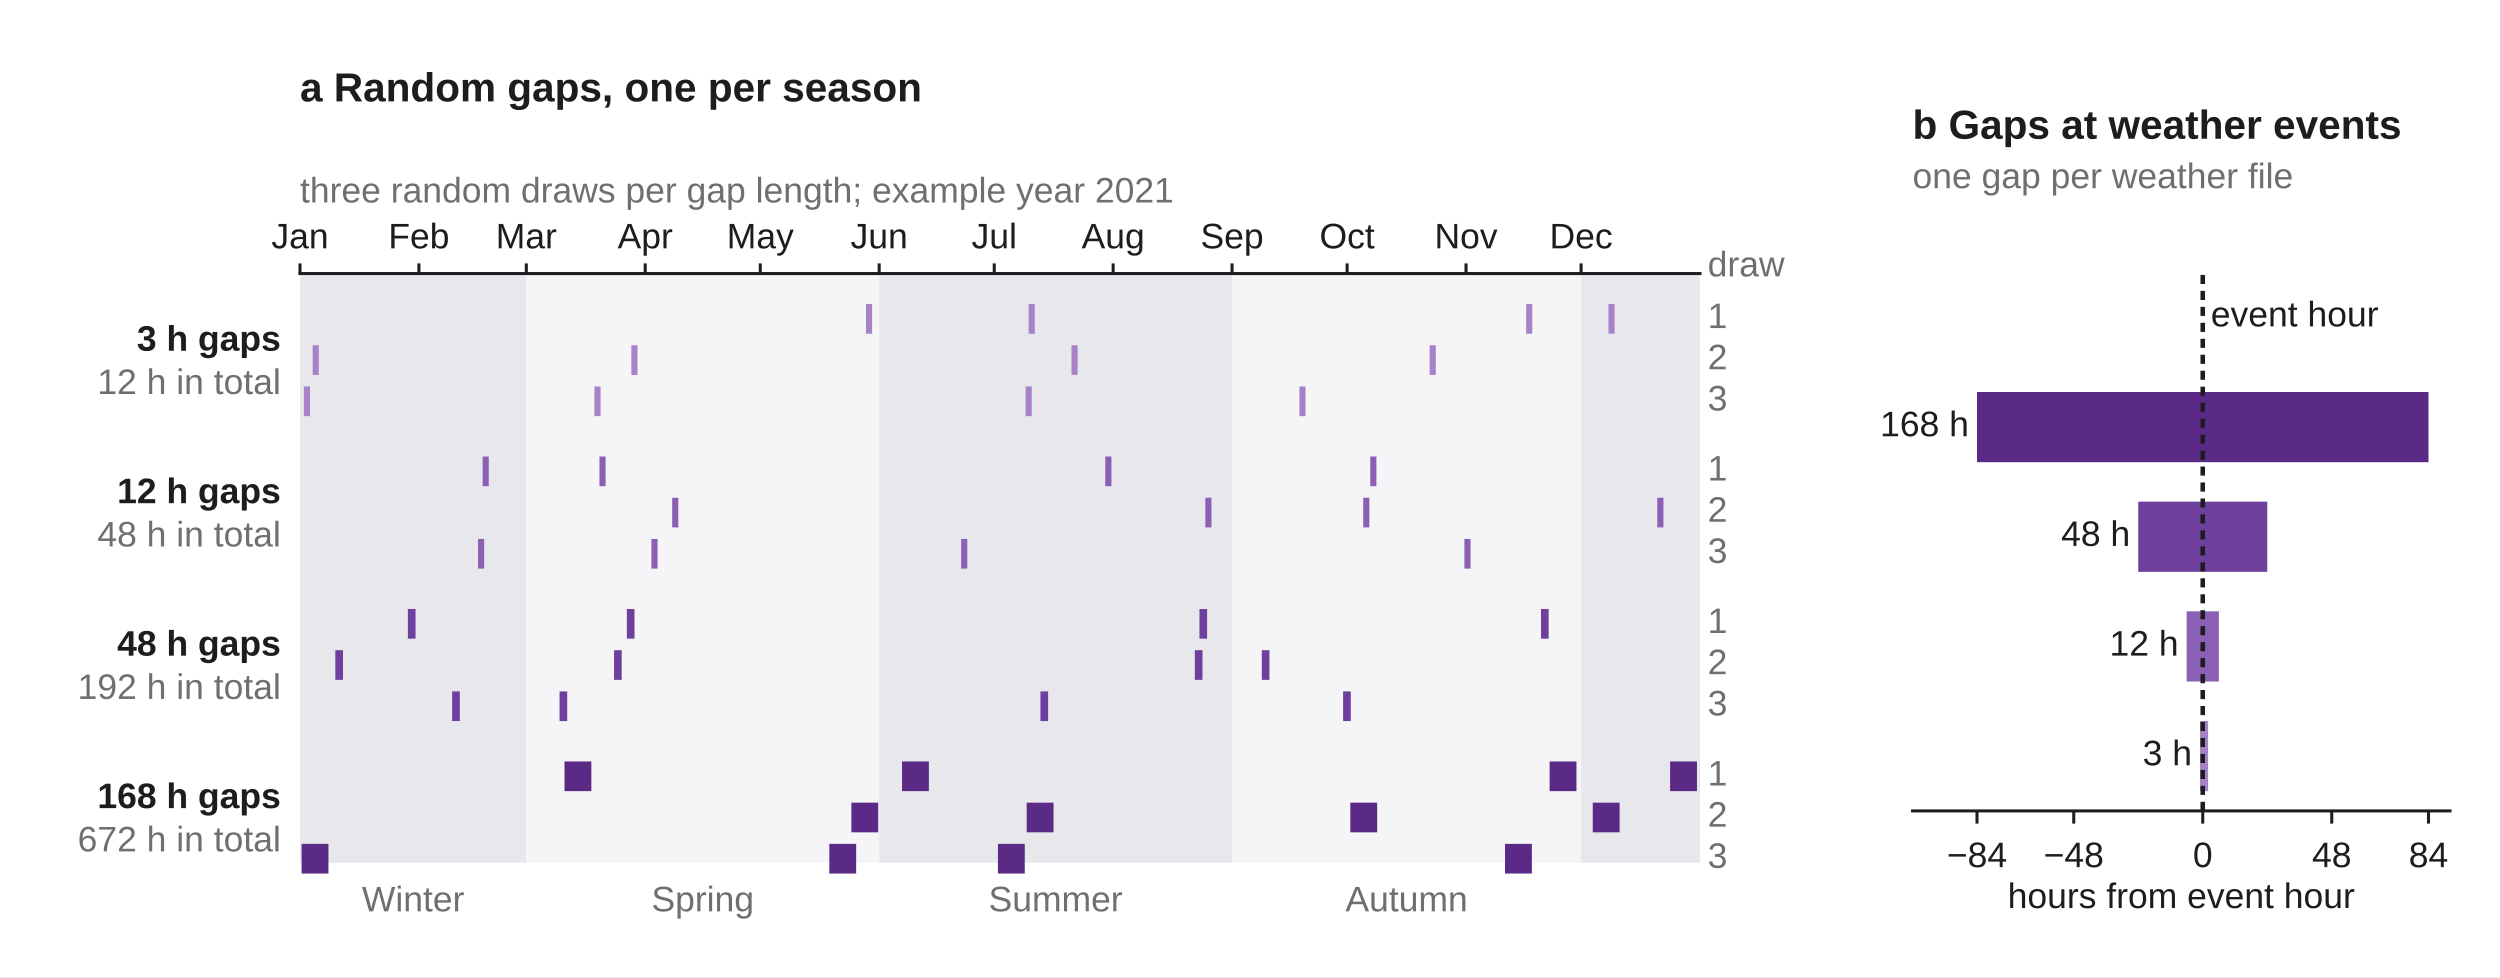
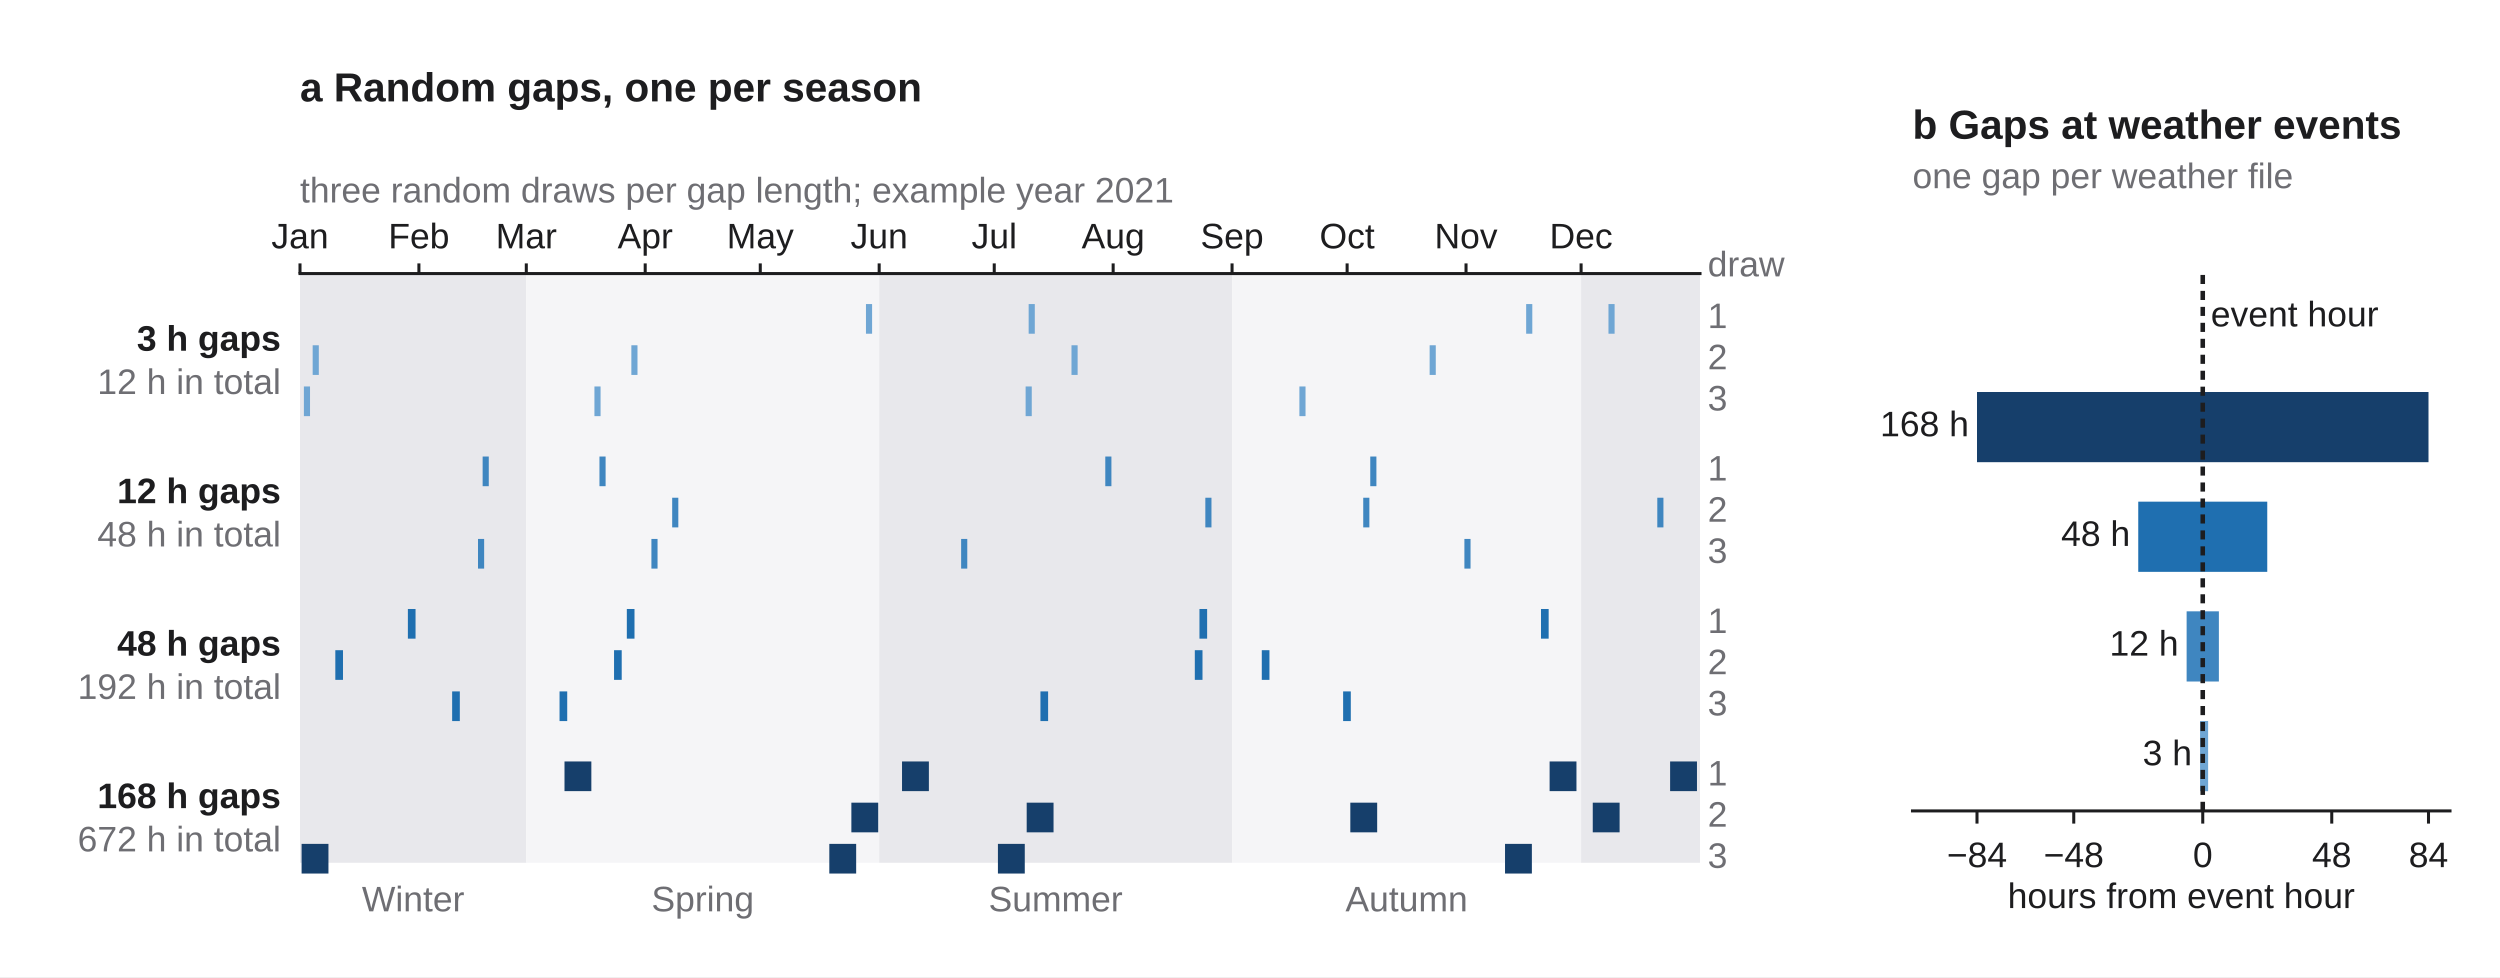
<svg xmlns="http://www.w3.org/2000/svg" xmlns:xlink="http://www.w3.org/1999/xlink" width="493.228pt" height="192.756pt" viewBox="0 0 493.228 192.756" version="1.1">
  <defs>
    <style type="text/css">*{stroke-linejoin: round; stroke-linecap: butt}</style>
  </defs>
  <g id="figure_1">
    <g id="patch_1">
      <path d="M 0 192.756  L 493.228 192.756  L 493.228 0  L 0 0  z " style="fill: #ffffff" />
    </g>
    <g id="axes_1">
      <g id="patch_2">
        <path d="M 59.187 173.48  L 335.395 173.48  L 335.395 53.972  L 59.187 53.972  z " style="fill: #ffffff" />
      </g>
      <g id="patch_3">
-         <path d="M 59.187 53.972  L 103.835 53.972  L 103.835 170.228  L 59.187 170.228  z " clip-path="url(#padc5dbfb64)" style="fill: #e8e8ec" />
+         <path d="M 59.187 53.972  L 103.835 53.972  L 103.835 170.228  L 59.187 170.228  z " clip-path="url(#p2720e3707a)" style="fill: #e8e8ec" />
      </g>
      <g id="patch_4">
-         <path d="M 103.835 53.972  L 173.454 53.972  L 173.454 170.228  L 103.835 170.228  z " clip-path="url(#padc5dbfb64)" style="fill: #f5f5f7" />
+         <path d="M 103.835 53.972  L 173.454 53.972  L 173.454 170.228  L 103.835 170.228  z " clip-path="url(#p2720e3707a)" style="fill: #f5f5f7" />
      </g>
      <g id="patch_5">
-         <path d="M 173.454 53.972  L 243.074 53.972  L 243.074 170.228  L 173.454 170.228  z " clip-path="url(#padc5dbfb64)" style="fill: #e8e8ec" />
+         <path d="M 173.454 53.972  L 243.074 53.972  L 243.074 170.228  L 173.454 170.228  z " clip-path="url(#p2720e3707a)" style="fill: #e8e8ec" />
      </g>
      <g id="patch_6">
-         <path d="M 243.074 53.972  L 311.937 53.972  L 311.937 170.228  L 243.074 170.228  z " clip-path="url(#padc5dbfb64)" style="fill: #f5f5f7" />
+         <path d="M 243.074 53.972  L 311.937 53.972  L 311.937 170.228  L 243.074 170.228  z " clip-path="url(#p2720e3707a)" style="fill: #f5f5f7" />
      </g>
      <g id="patch_7">
-         <path d="M 311.937 53.972  L 335.395 53.972  L 335.395 170.228  L 311.937 170.228  z " clip-path="url(#padc5dbfb64)" style="fill: #e8e8ec" />
+         <path d="M 311.937 53.972  L 335.395 53.972  L 335.395 170.228  L 311.937 170.228  z " clip-path="url(#p2720e3707a)" style="fill: #e8e8ec" />
      </g>
      <g id="matplotlib.axis_1">
        <g id="xtick_1">
          <g id="line2d_1">
            <defs>
-               <path id="m607583c110" d="M 0 0  L 0 -2  " style="stroke: #1d1d1f; stroke-width: 0.6" />
+               <path id="me0e5edd048" d="M 0 0  L 0 -2  " style="stroke: #1d1d1f; stroke-width: 0.6" />
            </defs>
            <g>
-               <use xlink:href="#m607583c110" x="59.187" y="53.972" style="fill: #1d1d1f; stroke: #1d1d1f; stroke-width: 0.6" />
+               <use xlink:href="#me0e5edd048" x="59.187" y="53.972" style="fill: #1d1d1f; stroke: #1d1d1f; stroke-width: 0.6" />
            </g>
          </g>
          <g id="text_1">
            <text style="font-size: 7px; font-family: 'Arial', 'Helvetica', 'Liberation Sans', 'DejaVu Sans', sans-serif; text-anchor: middle; fill: #1d1d1f" x="59.187" y="48.999" transform="rotate(-0 59.1874 48.99851)">Jan</text>
          </g>
        </g>
        <g id="xtick_2">
          <g id="line2d_2">
            <g>
-               <use xlink:href="#m607583c110" x="82.646" y="53.972" style="fill: #1d1d1f; stroke: #1d1d1f; stroke-width: 0.6" />
+               <use xlink:href="#me0e5edd048" x="82.646" y="53.972" style="fill: #1d1d1f; stroke: #1d1d1f; stroke-width: 0.6" />
            </g>
          </g>
          <g id="text_2">
            <text style="font-size: 7px; font-family: 'Arial', 'Helvetica', 'Liberation Sans', 'DejaVu Sans', sans-serif; text-anchor: middle; fill: #1d1d1f" x="82.646" y="48.999" transform="rotate(-0 82.64615 48.99851)">Feb</text>
          </g>
        </g>
        <g id="xtick_3">
          <g id="line2d_3">
            <g>
-               <use xlink:href="#m607583c110" x="103.835" y="53.972" style="fill: #1d1d1f; stroke: #1d1d1f; stroke-width: 0.6" />
+               <use xlink:href="#me0e5edd048" x="103.835" y="53.972" style="fill: #1d1d1f; stroke: #1d1d1f; stroke-width: 0.6" />
            </g>
          </g>
          <g id="text_3">
            <text style="font-size: 7px; font-family: 'Arial', 'Helvetica', 'Liberation Sans', 'DejaVu Sans', sans-serif; text-anchor: middle; fill: #1d1d1f" x="103.835" y="48.999" transform="rotate(-0 103.8347 48.99851)">Mar</text>
          </g>
        </g>
        <g id="xtick_4">
          <g id="line2d_4">
            <g>
-               <use xlink:href="#m607583c110" x="127.293" y="53.972" style="fill: #1d1d1f; stroke: #1d1d1f; stroke-width: 0.6" />
+               <use xlink:href="#me0e5edd048" x="127.293" y="53.972" style="fill: #1d1d1f; stroke: #1d1d1f; stroke-width: 0.6" />
            </g>
          </g>
          <g id="text_4">
            <text style="font-size: 7px; font-family: 'Arial', 'Helvetica', 'Liberation Sans', 'DejaVu Sans', sans-serif; text-anchor: middle; fill: #1d1d1f" x="127.293" y="48.999" transform="rotate(-0 127.2935 48.99851)">Apr</text>
          </g>
        </g>
        <g id="xtick_5">
          <g id="line2d_5">
            <g>
-               <use xlink:href="#m607583c110" x="149.995" y="53.972" style="fill: #1d1d1f; stroke: #1d1d1f; stroke-width: 0.6" />
+               <use xlink:href="#me0e5edd048" x="149.995" y="53.972" style="fill: #1d1d1f; stroke: #1d1d1f; stroke-width: 0.6" />
            </g>
          </g>
          <g id="text_5">
            <text style="font-size: 7px; font-family: 'Arial', 'Helvetica', 'Liberation Sans', 'DejaVu Sans', sans-serif; text-anchor: middle; fill: #1d1d1f" x="149.995" y="48.999" transform="rotate(-0 149.9955 48.99851)">May</text>
          </g>
        </g>
        <g id="xtick_6">
          <g id="line2d_6">
            <g>
-               <use xlink:href="#m607583c110" x="173.454" y="53.972" style="fill: #1d1d1f; stroke: #1d1d1f; stroke-width: 0.6" />
+               <use xlink:href="#me0e5edd048" x="173.454" y="53.972" style="fill: #1d1d1f; stroke: #1d1d1f; stroke-width: 0.6" />
            </g>
          </g>
          <g id="text_6">
            <text style="font-size: 7px; font-family: 'Arial', 'Helvetica', 'Liberation Sans', 'DejaVu Sans', sans-serif; text-anchor: middle; fill: #1d1d1f" x="173.454" y="48.999" transform="rotate(-0 173.4542 48.99851)">Jun</text>
          </g>
        </g>
        <g id="xtick_7">
          <g id="line2d_7">
            <g>
-               <use xlink:href="#m607583c110" x="196.156" y="53.972" style="fill: #1d1d1f; stroke: #1d1d1f; stroke-width: 0.6" />
+               <use xlink:href="#me0e5edd048" x="196.156" y="53.972" style="fill: #1d1d1f; stroke: #1d1d1f; stroke-width: 0.6" />
            </g>
          </g>
          <g id="text_7">
            <text style="font-size: 7px; font-family: 'Arial', 'Helvetica', 'Liberation Sans', 'DejaVu Sans', sans-serif; text-anchor: middle; fill: #1d1d1f" x="196.156" y="48.999" transform="rotate(-0 196.1562 48.99851)">Jul</text>
          </g>
        </g>
        <g id="xtick_8">
          <g id="line2d_8">
            <g>
-               <use xlink:href="#m607583c110" x="219.615" y="53.972" style="fill: #1d1d1f; stroke: #1d1d1f; stroke-width: 0.6" />
+               <use xlink:href="#me0e5edd048" x="219.615" y="53.972" style="fill: #1d1d1f; stroke: #1d1d1f; stroke-width: 0.6" />
            </g>
          </g>
          <g id="text_8">
            <text style="font-size: 7px; font-family: 'Arial', 'Helvetica', 'Liberation Sans', 'DejaVu Sans', sans-serif; text-anchor: middle; fill: #1d1d1f" x="219.615" y="48.999" transform="rotate(-0 219.615 48.99851)">Aug</text>
          </g>
        </g>
        <g id="xtick_9">
          <g id="line2d_9">
            <g>
-               <use xlink:href="#m607583c110" x="243.074" y="53.972" style="fill: #1d1d1f; stroke: #1d1d1f; stroke-width: 0.6" />
+               <use xlink:href="#me0e5edd048" x="243.074" y="53.972" style="fill: #1d1d1f; stroke: #1d1d1f; stroke-width: 0.6" />
            </g>
          </g>
          <g id="text_9">
            <text style="font-size: 7px; font-family: 'Arial', 'Helvetica', 'Liberation Sans', 'DejaVu Sans', sans-serif; text-anchor: middle; fill: #1d1d1f" x="243.074" y="48.999" transform="rotate(-0 243.0737 48.99851)">Sep</text>
          </g>
        </g>
        <g id="xtick_10">
          <g id="line2d_10">
            <g>
-               <use xlink:href="#m607583c110" x="265.776" y="53.972" style="fill: #1d1d1f; stroke: #1d1d1f; stroke-width: 0.6" />
+               <use xlink:href="#me0e5edd048" x="265.776" y="53.972" style="fill: #1d1d1f; stroke: #1d1d1f; stroke-width: 0.6" />
            </g>
          </g>
          <g id="text_10">
            <text style="font-size: 7px; font-family: 'Arial', 'Helvetica', 'Liberation Sans', 'DejaVu Sans', sans-serif; text-anchor: middle; fill: #1d1d1f" x="265.776" y="48.999" transform="rotate(-0 265.7758 48.99851)">Oct</text>
          </g>
        </g>
        <g id="xtick_11">
          <g id="line2d_11">
            <g>
-               <use xlink:href="#m607583c110" x="289.235" y="53.972" style="fill: #1d1d1f; stroke: #1d1d1f; stroke-width: 0.6" />
+               <use xlink:href="#me0e5edd048" x="289.235" y="53.972" style="fill: #1d1d1f; stroke: #1d1d1f; stroke-width: 0.6" />
            </g>
          </g>
          <g id="text_11">
            <text style="font-size: 7px; font-family: 'Arial', 'Helvetica', 'Liberation Sans', 'DejaVu Sans', sans-serif; text-anchor: middle; fill: #1d1d1f" x="289.235" y="48.999" transform="rotate(-0 289.2345 48.99851)">Nov</text>
          </g>
        </g>
        <g id="xtick_12">
          <g id="line2d_12">
            <g>
-               <use xlink:href="#m607583c110" x="311.937" y="53.972" style="fill: #1d1d1f; stroke: #1d1d1f; stroke-width: 0.6" />
+               <use xlink:href="#me0e5edd048" x="311.937" y="53.972" style="fill: #1d1d1f; stroke: #1d1d1f; stroke-width: 0.6" />
            </g>
          </g>
          <g id="text_12">
            <text style="font-size: 7px; font-family: 'Arial', 'Helvetica', 'Liberation Sans', 'DejaVu Sans', sans-serif; text-anchor: middle; fill: #1d1d1f" x="311.937" y="48.999" transform="rotate(-0 311.9365 48.99851)">Dec</text>
          </g>
        </g>
      </g>
      <g id="matplotlib.axis_2" />
      <g id="patch_8">
        <path d="M 59.187 53.972  L 335.395 53.972  " style="fill: none; stroke: #1d1d1f; stroke-width: 0.6; stroke-linejoin: miter; stroke-linecap: square" />
      </g>
      <g id="text_13">
        <text style="font-size: 7px; font-family: 'Arial', 'Helvetica', 'Liberation Sans', 'DejaVu Sans', sans-serif; text-anchor: middle; fill: #6e6e73" x="81.511" y="179.796" transform="rotate(-0 81.51105 179.796)">Winter</text>
      </g>
      <g id="text_14">
        <text style="font-size: 7px; font-family: 'Arial', 'Helvetica', 'Liberation Sans', 'DejaVu Sans', sans-serif; text-anchor: middle; fill: #6e6e73" x="138.644" y="179.796" transform="rotate(-0 138.6445 179.796)">Spring</text>
      </g>
      <g id="text_15">
        <text style="font-size: 7px; font-family: 'Arial', 'Helvetica', 'Liberation Sans', 'DejaVu Sans', sans-serif; text-anchor: middle; fill: #6e6e73" x="208.264" y="179.796" transform="rotate(-0 208.264 179.796)">Summer</text>
      </g>
      <g id="text_16">
        <text style="font-size: 7px; font-family: 'Arial', 'Helvetica', 'Liberation Sans', 'DejaVu Sans', sans-serif; text-anchor: middle; fill: #6e6e73" x="277.505" y="179.796" transform="rotate(-0 277.5051 179.796)">Autumn</text>
      </g>
      <g id="patch_9">
-         <path d="M 170.847 59.988  L 172.057 59.988  L 172.057 65.841  L 170.847 65.841  z " clip-path="url(#padc5dbfb64)" style="fill: #a882c8" />
+         <path d="M 170.847 59.988  L 172.057 59.988  L 172.057 65.841  L 170.847 65.841  z " clip-path="url(#p2720e3707a)" style="fill: #6fa6d4" />
      </g>
      <g id="patch_10">
-         <path d="M 202.945 59.988  L 204.156 59.988  L 204.156 65.841  L 202.945 65.841  z " clip-path="url(#padc5dbfb64)" style="fill: #a882c8" />
+         <path d="M 202.945 59.988  L 204.156 59.988  L 204.156 65.841  L 202.945 65.841  z " clip-path="url(#p2720e3707a)" style="fill: #6fa6d4" />
      </g>
      <g id="patch_11">
-         <path d="M 301.099 59.988  L 302.31 59.988  L 302.31 65.841  L 301.099 65.841  z " clip-path="url(#padc5dbfb64)" style="fill: #a882c8" />
+         <path d="M 301.099 59.988  L 302.31 59.988  L 302.31 65.841  L 301.099 65.841  z " clip-path="url(#p2720e3707a)" style="fill: #6fa6d4" />
      </g>
      <g id="patch_12">
-         <path d="M 317.338 59.988  L 318.548 59.988  L 318.548 65.841  L 317.338 65.841  z " clip-path="url(#padc5dbfb64)" style="fill: #a882c8" />
+         <path d="M 317.338 59.988  L 318.548 59.988  L 318.548 65.841  L 317.338 65.841  z " clip-path="url(#p2720e3707a)" style="fill: #6fa6d4" />
      </g>
      <g id="text_17">
        <text style="font-size: 7px; font-family: 'Arial', 'Helvetica', 'Liberation Sans', 'DejaVu Sans', sans-serif; text-anchor: start; fill: #6e6e73" x="336.909" y="64.726" transform="rotate(-0 336.9087 64.726)">1</text>
      </g>
      <g id="patch_13">
-         <path d="M 61.688 68.118  L 62.899 68.118  L 62.899 73.971  L 61.688 73.971  z " clip-path="url(#padc5dbfb64)" style="fill: #a882c8" />
+         <path d="M 61.688 68.118  L 62.899 68.118  L 62.899 73.971  L 61.688 73.971  z " clip-path="url(#p2720e3707a)" style="fill: #6fa6d4" />
      </g>
      <g id="patch_14">
-         <path d="M 124.56 68.118  L 125.771 68.118  L 125.771 73.971  L 124.56 73.971  z " clip-path="url(#padc5dbfb64)" style="fill: #a882c8" />
+         <path d="M 124.56 68.118  L 125.771 68.118  L 125.771 73.971  L 124.56 73.971  z " clip-path="url(#p2720e3707a)" style="fill: #6fa6d4" />
      </g>
      <g id="patch_15">
-         <path d="M 211.395 68.118  L 212.606 68.118  L 212.606 73.971  L 211.395 73.971  z " clip-path="url(#padc5dbfb64)" style="fill: #a882c8" />
+         <path d="M 211.395 68.118  L 212.606 68.118  L 212.606 73.971  L 211.395 73.971  z " clip-path="url(#p2720e3707a)" style="fill: #6fa6d4" />
      </g>
      <g id="patch_16">
-         <path d="M 282.055 68.118  L 283.266 68.118  L 283.266 73.971  L 282.055 73.971  z " clip-path="url(#padc5dbfb64)" style="fill: #a882c8" />
+         <path d="M 282.055 68.118  L 283.266 68.118  L 283.266 73.971  L 282.055 73.971  z " clip-path="url(#p2720e3707a)" style="fill: #6fa6d4" />
      </g>
      <g id="text_18">
        <text style="font-size: 7px; font-family: 'Arial', 'Helvetica', 'Liberation Sans', 'DejaVu Sans', sans-serif; text-anchor: start; fill: #6e6e73" x="336.909" y="72.856" transform="rotate(-0 336.9087 72.85584)">2</text>
      </g>
      <g id="patch_17">
-         <path d="M 59.954 76.247  L 61.164 76.247  L 61.164 82.101  L 59.954 82.101  z " clip-path="url(#padc5dbfb64)" style="fill: #a882c8" />
+         <path d="M 59.954 76.247  L 61.164 76.247  L 61.164 82.101  L 59.954 82.101  z " clip-path="url(#p2720e3707a)" style="fill: #6fa6d4" />
      </g>
      <g id="patch_18">
-         <path d="M 117.276 76.247  L 118.487 76.247  L 118.487 82.101  L 117.276 82.101  z " clip-path="url(#padc5dbfb64)" style="fill: #a882c8" />
+         <path d="M 117.276 76.247  L 118.487 76.247  L 118.487 82.101  L 117.276 82.101  z " clip-path="url(#p2720e3707a)" style="fill: #6fa6d4" />
      </g>
      <g id="patch_19">
-         <path d="M 202.346 76.247  L 203.556 76.247  L 203.556 82.101  L 202.346 82.101  z " clip-path="url(#padc5dbfb64)" style="fill: #a882c8" />
+         <path d="M 202.346 76.247  L 203.556 76.247  L 203.556 82.101  L 202.346 82.101  z " clip-path="url(#p2720e3707a)" style="fill: #6fa6d4" />
      </g>
      <g id="patch_20">
-         <path d="M 256.358 76.247  L 257.568 76.247  L 257.568 82.101  L 256.358 82.101  z " clip-path="url(#padc5dbfb64)" style="fill: #a882c8" />
+         <path d="M 256.358 76.247  L 257.568 76.247  L 257.568 82.101  L 256.358 82.101  z " clip-path="url(#p2720e3707a)" style="fill: #6fa6d4" />
      </g>
      <g id="text_19">
        <text style="font-size: 7px; font-family: 'Arial', 'Helvetica', 'Liberation Sans', 'DejaVu Sans', sans-serif; text-anchor: start; fill: #6e6e73" x="336.909" y="80.986" transform="rotate(-0 336.9087 80.98568)">3</text>
      </g>
      <g id="patch_21">
-         <path d="M 95.221 90.068  L 96.431 90.068  L 96.431 95.922  L 95.221 95.922  z " clip-path="url(#padc5dbfb64)" style="fill: #8a5fb4" />
+         <path d="M 95.221 90.068  L 96.431 90.068  L 96.431 95.922  L 95.221 95.922  z " clip-path="url(#p2720e3707a)" style="fill: #3f86c0" />
      </g>
      <g id="patch_22">
-         <path d="M 118.269 90.068  L 119.48 90.068  L 119.48 95.922  L 118.269 95.922  z " clip-path="url(#padc5dbfb64)" style="fill: #8a5fb4" />
+         <path d="M 118.269 90.068  L 119.48 90.068  L 119.48 95.922  L 118.269 95.922  z " clip-path="url(#p2720e3707a)" style="fill: #3f86c0" />
      </g>
      <g id="patch_23">
-         <path d="M 218.064 90.068  L 219.274 90.068  L 219.274 95.922  L 218.064 95.922  z " clip-path="url(#padc5dbfb64)" style="fill: #8a5fb4" />
+         <path d="M 218.064 90.068  L 219.274 90.068  L 219.274 95.922  L 218.064 95.922  z " clip-path="url(#p2720e3707a)" style="fill: #3f86c0" />
      </g>
      <g id="patch_24">
-         <path d="M 270.341 90.068  L 271.552 90.068  L 271.552 95.922  L 270.341 95.922  z " clip-path="url(#padc5dbfb64)" style="fill: #8a5fb4" />
+         <path d="M 270.341 90.068  L 271.552 90.068  L 271.552 95.922  L 270.341 95.922  z " clip-path="url(#p2720e3707a)" style="fill: #3f86c0" />
      </g>
      <g id="text_20">
        <text style="font-size: 7px; font-family: 'Arial', 'Helvetica', 'Liberation Sans', 'DejaVu Sans', sans-serif; text-anchor: start; fill: #6e6e73" x="336.909" y="94.806" transform="rotate(-0 336.9087 94.80641)">1</text>
      </g>
      <g id="patch_25">
-         <path d="M 132.616 98.198  L 133.827 98.198  L 133.827 104.051  L 132.616 104.051  z " clip-path="url(#padc5dbfb64)" style="fill: #8a5fb4" />
+         <path d="M 132.616 98.198  L 133.827 98.198  L 133.827 104.051  L 132.616 104.051  z " clip-path="url(#p2720e3707a)" style="fill: #3f86c0" />
      </g>
      <g id="patch_26">
-         <path d="M 237.802 98.198  L 239.013 98.198  L 239.013 104.051  L 237.802 104.051  z " clip-path="url(#padc5dbfb64)" style="fill: #8a5fb4" />
+         <path d="M 237.802 98.198  L 239.013 98.198  L 239.013 104.051  L 237.802 104.051  z " clip-path="url(#p2720e3707a)" style="fill: #3f86c0" />
      </g>
      <g id="patch_27">
-         <path d="M 268.954 98.198  L 270.165 98.198  L 270.165 104.051  L 268.954 104.051  z " clip-path="url(#padc5dbfb64)" style="fill: #8a5fb4" />
+         <path d="M 268.954 98.198  L 270.165 98.198  L 270.165 104.051  L 268.954 104.051  z " clip-path="url(#p2720e3707a)" style="fill: #3f86c0" />
      </g>
      <g id="patch_28">
-         <path d="M 326.97 98.198  L 328.181 98.198  L 328.181 104.051  L 326.97 104.051  z " clip-path="url(#padc5dbfb64)" style="fill: #8a5fb4" />
+         <path d="M 326.97 98.198  L 328.181 98.198  L 328.181 104.051  L 326.97 104.051  z " clip-path="url(#p2720e3707a)" style="fill: #3f86c0" />
      </g>
      <g id="text_21">
        <text style="font-size: 7px; font-family: 'Arial', 'Helvetica', 'Liberation Sans', 'DejaVu Sans', sans-serif; text-anchor: start; fill: #6e6e73" x="336.909" y="102.936" transform="rotate(-0 336.9087 102.9363)">2</text>
      </g>
      <g id="patch_29">
-         <path d="M 94.306 106.328  L 95.517 106.328  L 95.517 112.181  L 94.306 112.181  z " clip-path="url(#padc5dbfb64)" style="fill: #8a5fb4" />
+         <path d="M 94.306 106.328  L 95.517 106.328  L 95.517 112.181  L 94.306 112.181  z " clip-path="url(#p2720e3707a)" style="fill: #3f86c0" />
      </g>
      <g id="patch_30">
-         <path d="M 128.517 106.328  L 129.728 106.328  L 129.728 112.181  L 128.517 112.181  z " clip-path="url(#padc5dbfb64)" style="fill: #8a5fb4" />
+         <path d="M 128.517 106.328  L 129.728 106.328  L 129.728 112.181  L 128.517 112.181  z " clip-path="url(#p2720e3707a)" style="fill: #3f86c0" />
      </g>
      <g id="patch_31">
-         <path d="M 189.623 106.328  L 190.834 106.328  L 190.834 112.181  L 189.623 112.181  z " clip-path="url(#padc5dbfb64)" style="fill: #8a5fb4" />
+         <path d="M 189.623 106.328  L 190.834 106.328  L 190.834 112.181  L 189.623 112.181  z " clip-path="url(#p2720e3707a)" style="fill: #3f86c0" />
      </g>
      <g id="patch_32">
-         <path d="M 288.913 106.328  L 290.124 106.328  L 290.124 112.181  L 288.913 112.181  z " clip-path="url(#padc5dbfb64)" style="fill: #8a5fb4" />
+         <path d="M 288.913 106.328  L 290.124 106.328  L 290.124 112.181  L 288.913 112.181  z " clip-path="url(#p2720e3707a)" style="fill: #3f86c0" />
      </g>
      <g id="text_22">
        <text style="font-size: 7px; font-family: 'Arial', 'Helvetica', 'Liberation Sans', 'DejaVu Sans', sans-serif; text-anchor: start; fill: #6e6e73" x="336.909" y="111.066" transform="rotate(-0 336.9087 111.0661)">3</text>
      </g>
      <g id="patch_33">
-         <path d="M 80.471 120.149  L 81.984 120.149  L 81.984 126.002  L 80.471 126.002  z " clip-path="url(#padc5dbfb64)" style="fill: #6f3f9e" />
+         <path d="M 80.471 120.149  L 81.984 120.149  L 81.984 126.002  L 80.471 126.002  z " clip-path="url(#p2720e3707a)" style="fill: #1f6fb0" />
      </g>
      <g id="patch_34">
-         <path d="M 123.667 120.149  L 125.181 120.149  L 125.181 126.002  L 123.667 126.002  z " clip-path="url(#padc5dbfb64)" style="fill: #6f3f9e" />
+         <path d="M 123.667 120.149  L 125.181 120.149  L 125.181 126.002  L 123.667 126.002  z " clip-path="url(#p2720e3707a)" style="fill: #1f6fb0" />
      </g>
      <g id="patch_35">
-         <path d="M 236.642 120.149  L 238.155 120.149  L 238.155 126.002  L 236.642 126.002  z " clip-path="url(#padc5dbfb64)" style="fill: #6f3f9e" />
+         <path d="M 236.642 120.149  L 238.155 120.149  L 238.155 126.002  L 236.642 126.002  z " clip-path="url(#p2720e3707a)" style="fill: #1f6fb0" />
      </g>
      <g id="patch_36">
-         <path d="M 304.022 120.149  L 305.536 120.149  L 305.536 126.002  L 304.022 126.002  z " clip-path="url(#padc5dbfb64)" style="fill: #6f3f9e" />
+         <path d="M 304.022 120.149  L 305.536 120.149  L 305.536 126.002  L 304.022 126.002  z " clip-path="url(#p2720e3707a)" style="fill: #1f6fb0" />
      </g>
      <g id="text_23">
        <text style="font-size: 7px; font-family: 'Arial', 'Helvetica', 'Liberation Sans', 'DejaVu Sans', sans-serif; text-anchor: start; fill: #6e6e73" x="336.909" y="124.887" transform="rotate(-0 336.9087 124.8868)">1</text>
      </g>
      <g id="patch_37">
-         <path d="M 66.156 128.278  L 67.669 128.278  L 67.669 134.132  L 66.156 134.132  z " clip-path="url(#padc5dbfb64)" style="fill: #6f3f9e" />
+         <path d="M 66.156 128.278  L 67.669 128.278  L 67.669 134.132  L 66.156 134.132  z " clip-path="url(#p2720e3707a)" style="fill: #1f6fb0" />
      </g>
      <g id="patch_38">
-         <path d="M 121.145 128.278  L 122.658 128.278  L 122.658 134.132  L 121.145 134.132  z " clip-path="url(#padc5dbfb64)" style="fill: #6f3f9e" />
+         <path d="M 121.145 128.278  L 122.658 128.278  L 122.658 134.132  L 121.145 134.132  z " clip-path="url(#p2720e3707a)" style="fill: #1f6fb0" />
      </g>
      <g id="patch_39">
-         <path d="M 235.727 128.278  L 237.241 128.278  L 237.241 134.132  L 235.727 134.132  z " clip-path="url(#padc5dbfb64)" style="fill: #6f3f9e" />
+         <path d="M 235.727 128.278  L 237.241 128.278  L 237.241 134.132  L 235.727 134.132  z " clip-path="url(#p2720e3707a)" style="fill: #1f6fb0" />
      </g>
      <g id="patch_40">
-         <path d="M 248.938 128.278  L 250.452 128.278  L 250.452 134.132  L 248.938 134.132  z " clip-path="url(#padc5dbfb64)" style="fill: #6f3f9e" />
+         <path d="M 248.938 128.278  L 250.452 128.278  L 250.452 134.132  L 248.938 134.132  z " clip-path="url(#p2720e3707a)" style="fill: #1f6fb0" />
      </g>
      <g id="text_24">
        <text style="font-size: 7px; font-family: 'Arial', 'Helvetica', 'Liberation Sans', 'DejaVu Sans', sans-serif; text-anchor: start; fill: #6e6e73" x="336.909" y="133.017" transform="rotate(-0 336.9087 133.0167)">2</text>
      </g>
      <g id="patch_41">
-         <path d="M 89.205 136.408  L 90.718 136.408  L 90.718 142.262  L 89.205 142.262  z " clip-path="url(#padc5dbfb64)" style="fill: #6f3f9e" />
+         <path d="M 89.205 136.408  L 90.718 136.408  L 90.718 142.262  L 89.205 142.262  z " clip-path="url(#p2720e3707a)" style="fill: #1f6fb0" />
      </g>
      <g id="patch_42">
-         <path d="M 110.393 136.408  L 111.907 136.408  L 111.907 142.262  L 110.393 142.262  z " clip-path="url(#padc5dbfb64)" style="fill: #6f3f9e" />
+         <path d="M 110.393 136.408  L 111.907 136.408  L 111.907 142.262  L 110.393 142.262  z " clip-path="url(#p2720e3707a)" style="fill: #1f6fb0" />
      </g>
      <g id="patch_43">
-         <path d="M 205.269 136.408  L 206.782 136.408  L 206.782 142.262  L 205.269 142.262  z " clip-path="url(#padc5dbfb64)" style="fill: #6f3f9e" />
+         <path d="M 205.269 136.408  L 206.782 136.408  L 206.782 142.262  L 205.269 142.262  z " clip-path="url(#p2720e3707a)" style="fill: #1f6fb0" />
      </g>
      <g id="patch_44">
-         <path d="M 264.987 136.408  L 266.501 136.408  L 266.501 142.262  L 264.987 142.262  z " clip-path="url(#padc5dbfb64)" style="fill: #6f3f9e" />
+         <path d="M 264.987 136.408  L 266.501 136.408  L 266.501 142.262  L 264.987 142.262  z " clip-path="url(#p2720e3707a)" style="fill: #1f6fb0" />
      </g>
      <g id="text_25">
        <text style="font-size: 7px; font-family: 'Arial', 'Helvetica', 'Liberation Sans', 'DejaVu Sans', sans-serif; text-anchor: start; fill: #6e6e73" x="336.909" y="141.147" transform="rotate(-0 336.9087 141.1465)">3</text>
      </g>
      <g id="patch_45">
-         <path d="M 111.371 150.229  L 116.668 150.229  L 116.668 156.082  L 111.371 156.082  z " clip-path="url(#padc5dbfb64)" style="fill: #5b2a86" />
+         <path d="M 111.371 150.229  L 116.668 150.229  L 116.668 156.082  L 111.371 156.082  z " clip-path="url(#p2720e3707a)" style="fill: #163f6b" />
      </g>
      <g id="patch_46">
-         <path d="M 177.963 150.229  L 183.26 150.229  L 183.26 156.082  L 177.963 156.082  z " clip-path="url(#padc5dbfb64)" style="fill: #5b2a86" />
+         <path d="M 177.963 150.229  L 183.26 150.229  L 183.26 156.082  L 177.963 156.082  z " clip-path="url(#p2720e3707a)" style="fill: #163f6b" />
      </g>
      <g id="patch_47">
-         <path d="M 305.725 150.229  L 311.022 150.229  L 311.022 156.082  L 305.725 156.082  z " clip-path="url(#padc5dbfb64)" style="fill: #5b2a86" />
+         <path d="M 305.725 150.229  L 311.022 150.229  L 311.022 156.082  L 305.725 156.082  z " clip-path="url(#p2720e3707a)" style="fill: #163f6b" />
      </g>
      <g id="patch_48">
-         <path d="M 329.499 150.229  L 334.796 150.229  L 334.796 156.082  L 329.499 156.082  z " clip-path="url(#padc5dbfb64)" style="fill: #5b2a86" />
+         <path d="M 329.499 150.229  L 334.796 150.229  L 334.796 156.082  L 329.499 156.082  z " clip-path="url(#p2720e3707a)" style="fill: #163f6b" />
      </g>
      <g id="text_26">
        <text style="font-size: 7px; font-family: 'Arial', 'Helvetica', 'Liberation Sans', 'DejaVu Sans', sans-serif; text-anchor: start; fill: #6e6e73" x="336.909" y="154.967" transform="rotate(-0 336.9087 154.9672)">1</text>
      </g>
      <g id="patch_49">
-         <path d="M 167.968 158.359  L 173.265 158.359  L 173.265 164.212  L 167.968 164.212  z " clip-path="url(#padc5dbfb64)" style="fill: #5b2a86" />
+         <path d="M 167.968 158.359  L 173.265 158.359  L 173.265 164.212  L 167.968 164.212  z " clip-path="url(#p2720e3707a)" style="fill: #163f6b" />
      </g>
      <g id="patch_50">
-         <path d="M 202.557 158.359  L 207.854 158.359  L 207.854 164.212  L 202.557 164.212  z " clip-path="url(#padc5dbfb64)" style="fill: #5b2a86" />
+         <path d="M 202.557 158.359  L 207.854 158.359  L 207.854 164.212  L 202.557 164.212  z " clip-path="url(#p2720e3707a)" style="fill: #163f6b" />
      </g>
      <g id="patch_51">
-         <path d="M 266.406 158.359  L 271.704 158.359  L 271.704 164.212  L 266.406 164.212  z " clip-path="url(#padc5dbfb64)" style="fill: #5b2a86" />
+         <path d="M 266.406 158.359  L 271.704 158.359  L 271.704 164.212  L 266.406 164.212  z " clip-path="url(#p2720e3707a)" style="fill: #163f6b" />
      </g>
      <g id="patch_52">
-         <path d="M 314.238 158.359  L 319.535 158.359  L 319.535 164.212  L 314.238 164.212  z " clip-path="url(#padc5dbfb64)" style="fill: #5b2a86" />
+         <path d="M 314.238 158.359  L 319.535 158.359  L 319.535 164.212  L 314.238 164.212  z " clip-path="url(#p2720e3707a)" style="fill: #163f6b" />
      </g>
      <g id="text_27">
        <text style="font-size: 7px; font-family: 'Arial', 'Helvetica', 'Liberation Sans', 'DejaVu Sans', sans-serif; text-anchor: start; fill: #6e6e73" x="336.909" y="163.097" transform="rotate(-0 336.9087 163.0971)">2</text>
      </g>
      <g id="patch_53">
-         <path d="M 59.503 166.489  L 64.8 166.489  L 64.8 172.342  L 59.503 172.342  z " clip-path="url(#padc5dbfb64)" style="fill: #5b2a86" />
+         <path d="M 59.503 166.489  L 64.8 166.489  L 64.8 172.342  L 59.503 172.342  z " clip-path="url(#p2720e3707a)" style="fill: #163f6b" />
      </g>
      <g id="patch_54">
-         <path d="M 163.617 166.489  L 168.914 166.489  L 168.914 172.342  L 163.617 172.342  z " clip-path="url(#padc5dbfb64)" style="fill: #5b2a86" />
+         <path d="M 163.617 166.489  L 168.914 166.489  L 168.914 172.342  L 163.617 172.342  z " clip-path="url(#p2720e3707a)" style="fill: #163f6b" />
      </g>
      <g id="patch_55">
-         <path d="M 196.881 166.489  L 202.179 166.489  L 202.179 172.342  L 196.881 172.342  z " clip-path="url(#padc5dbfb64)" style="fill: #5b2a86" />
+         <path d="M 196.881 166.489  L 202.179 166.489  L 202.179 172.342  L 196.881 172.342  z " clip-path="url(#p2720e3707a)" style="fill: #163f6b" />
      </g>
      <g id="patch_56">
-         <path d="M 296.928 166.489  L 302.225 166.489  L 302.225 172.342  L 296.928 172.342  z " clip-path="url(#padc5dbfb64)" style="fill: #5b2a86" />
+         <path d="M 296.928 166.489  L 302.225 166.489  L 302.225 172.342  L 296.928 172.342  z " clip-path="url(#p2720e3707a)" style="fill: #163f6b" />
      </g>
      <g id="text_28">
        <text style="font-size: 7px; font-family: 'Arial', 'Helvetica', 'Liberation Sans', 'DejaVu Sans', sans-serif; text-anchor: start; fill: #6e6e73" x="336.909" y="171.227" transform="rotate(-0 336.9087 171.2269)">3</text>
      </g>
      <g id="text_29">
        <text style="font-weight: 700; font-size: 7px; font-family: 'Arial', 'Helvetica', 'Liberation Sans', 'DejaVu Sans', sans-serif; text-anchor: end; fill: #1d1d1f" x="55.404" y="69.192" transform="rotate(-0 55.40373 69.19242)">3 h gaps</text>
      </g>
      <g id="text_30">
        <text style="font-size: 7px; font-family: 'Arial', 'Helvetica', 'Liberation Sans', 'DejaVu Sans', sans-serif; text-anchor: end; fill: #6e6e73" x="55.404" y="77.734" transform="rotate(-0 55.40373 77.73375)">12 h in total</text>
      </g>
      <g id="text_31">
        <text style="font-weight: 700; font-size: 7px; font-family: 'Arial', 'Helvetica', 'Liberation Sans', 'DejaVu Sans', sans-serif; text-anchor: end; fill: #1d1d1f" x="55.404" y="99.273" transform="rotate(-0 55.40373 99.27284)">12 h gaps</text>
      </g>
      <g id="text_32">
        <text style="font-size: 7px; font-family: 'Arial', 'Helvetica', 'Liberation Sans', 'DejaVu Sans', sans-serif; text-anchor: end; fill: #6e6e73" x="55.404" y="107.814" transform="rotate(-0 55.40373 107.8142)">48 h in total</text>
      </g>
      <g id="text_33">
        <text style="font-weight: 700; font-size: 7px; font-family: 'Arial', 'Helvetica', 'Liberation Sans', 'DejaVu Sans', sans-serif; text-anchor: end; fill: #1d1d1f" x="55.404" y="129.353" transform="rotate(-0 55.40373 129.3532)">48 h gaps</text>
      </g>
      <g id="text_34">
        <text style="font-size: 7px; font-family: 'Arial', 'Helvetica', 'Liberation Sans', 'DejaVu Sans', sans-serif; text-anchor: end; fill: #6e6e73" x="55.404" y="137.895" transform="rotate(-0 55.40373 137.8946)">192 h in total</text>
      </g>
      <g id="text_35">
        <text style="font-weight: 700; font-size: 7px; font-family: 'Arial', 'Helvetica', 'Liberation Sans', 'DejaVu Sans', sans-serif; text-anchor: end; fill: #1d1d1f" x="55.404" y="159.434" transform="rotate(-0 55.40373 159.4337)">168 h gaps</text>
      </g>
      <g id="text_36">
        <text style="font-size: 7px; font-family: 'Arial', 'Helvetica', 'Liberation Sans', 'DejaVu Sans', sans-serif; text-anchor: end; fill: #6e6e73" x="55.404" y="167.975" transform="rotate(-0 55.40373 167.975)">672 h in total</text>
      </g>
      <g id="text_37">
        <text style="font-weight: 700; font-size: 8px; font-family: 'Arial', 'Helvetica', 'Liberation Sans', 'DejaVu Sans', sans-serif; text-anchor: start; fill: #1d1d1f" x="59.187" y="20.009" transform="rotate(-0 59.1874 20.00932)">a  Random gaps, one per season</text>
      </g>
      <g id="text_38">
        <text style="font-size: 7px; font-family: 'Arial', 'Helvetica', 'Liberation Sans', 'DejaVu Sans', sans-serif; text-anchor: start; fill: #6e6e73" x="59.187" y="39.95" transform="rotate(-0 59.1874 39.9501)">three random draws per gap length; example year 2021</text>
      </g>
      <g id="text_39">
        <text style="font-size: 7px; font-family: 'Arial', 'Helvetica', 'Liberation Sans', 'DejaVu Sans', sans-serif; text-anchor: start; fill: #6e6e73" x="336.909" y="54.531" transform="rotate(-0 336.9087 54.53097)">draw</text>
      </g>
    </g>
    <g id="axes_2">
      <g id="patch_57">
        <path d="M 377.32 159.987  L 483.364 159.987  L 483.364 53.972  L 377.32 53.972  z " style="fill: #ffffff" />
      </g>
      <g id="matplotlib.axis_3">
        <g id="xtick_13">
          <g id="line2d_13">
            <defs>
-               <path id="m3b5102e371" d="M 0 0  L 0 2.5  " style="stroke: #1d1d1f; stroke-width: 0.6" />
+               <path id="m04f1e28c73" d="M 0 0  L 0 2.5  " style="stroke: #1d1d1f; stroke-width: 0.6" />
            </defs>
            <g>
-               <use xlink:href="#m3b5102e371" x="390.045" y="159.987" style="fill: #1d1d1f; stroke: #1d1d1f; stroke-width: 0.6" />
+               <use xlink:href="#m04f1e28c73" x="390.045" y="159.987" style="fill: #1d1d1f; stroke: #1d1d1f; stroke-width: 0.6" />
            </g>
          </g>
          <g id="text_40">
            <text style="font-size: 7px; font-family: 'Arial', 'Helvetica', 'Liberation Sans', 'DejaVu Sans', sans-serif; text-anchor: middle; fill: #1d1d1f" x="390.045" y="171.084" transform="rotate(-0 390.045 171.0836)">−84</text>
          </g>
        </g>
        <g id="xtick_14">
          <g id="line2d_14">
            <g>
-               <use xlink:href="#m3b5102e371" x="409.133" y="159.987" style="fill: #1d1d1f; stroke: #1d1d1f; stroke-width: 0.6" />
+               <use xlink:href="#m04f1e28c73" x="409.133" y="159.987" style="fill: #1d1d1f; stroke: #1d1d1f; stroke-width: 0.6" />
            </g>
          </g>
          <g id="text_41">
            <text style="font-size: 7px; font-family: 'Arial', 'Helvetica', 'Liberation Sans', 'DejaVu Sans', sans-serif; text-anchor: middle; fill: #1d1d1f" x="409.133" y="171.084" transform="rotate(-0 409.1329 171.0836)">−48</text>
          </g>
        </g>
        <g id="xtick_15">
          <g id="line2d_15">
            <g>
-               <use xlink:href="#m3b5102e371" x="434.583" y="159.987" style="fill: #1d1d1f; stroke: #1d1d1f; stroke-width: 0.6" />
+               <use xlink:href="#m04f1e28c73" x="434.583" y="159.987" style="fill: #1d1d1f; stroke: #1d1d1f; stroke-width: 0.6" />
            </g>
          </g>
          <g id="text_42">
            <text style="font-size: 7px; font-family: 'Arial', 'Helvetica', 'Liberation Sans', 'DejaVu Sans', sans-serif; text-anchor: middle; fill: #1d1d1f" x="434.583" y="171.084" transform="rotate(-0 434.5835 171.0836)">0</text>
          </g>
        </g>
        <g id="xtick_16">
          <g id="line2d_16">
            <g>
-               <use xlink:href="#m3b5102e371" x="460.034" y="159.987" style="fill: #1d1d1f; stroke: #1d1d1f; stroke-width: 0.6" />
+               <use xlink:href="#m04f1e28c73" x="460.034" y="159.987" style="fill: #1d1d1f; stroke: #1d1d1f; stroke-width: 0.6" />
            </g>
          </g>
          <g id="text_43">
            <text style="font-size: 7px; font-family: 'Arial', 'Helvetica', 'Liberation Sans', 'DejaVu Sans', sans-serif; text-anchor: middle; fill: #1d1d1f" x="460.034" y="171.084" transform="rotate(-0 460.0341 171.0836)">48</text>
          </g>
        </g>
        <g id="xtick_17">
          <g id="line2d_17">
            <g>
-               <use xlink:href="#m3b5102e371" x="479.122" y="159.987" style="fill: #1d1d1f; stroke: #1d1d1f; stroke-width: 0.6" />
+               <use xlink:href="#m04f1e28c73" x="479.122" y="159.987" style="fill: #1d1d1f; stroke: #1d1d1f; stroke-width: 0.6" />
            </g>
          </g>
          <g id="text_44">
            <text style="font-size: 7px; font-family: 'Arial', 'Helvetica', 'Liberation Sans', 'DejaVu Sans', sans-serif; text-anchor: middle; fill: #1d1d1f" x="479.122" y="171.084" transform="rotate(-0 479.122 171.0836)">84</text>
          </g>
        </g>
        <g id="text_45">
          <text style="font-size: 7px; font-family: 'Arial', 'Helvetica', 'Liberation Sans', 'DejaVu Sans', sans-serif; text-anchor: middle; fill: #1d1d1f" x="430.342" y="179.153" transform="rotate(-0 430.3417 179.1529)">hours from event hour</text>
        </g>
      </g>
      <g id="matplotlib.axis_4" />
      <g id="patch_58">
        <path d="M 377.32 159.987  L 483.364 159.987  " style="fill: none; stroke: #1d1d1f; stroke-width: 0.6; stroke-linejoin: miter; stroke-linecap: square" />
      </g>
      <g id="patch_59">
-         <path d="M 390.045 77.338  L 479.122 77.338  L 479.122 91.185  L 390.045 91.185  z " clip-path="url(#p77e92fb857)" style="fill: #5b2a86" />
+         <path d="M 390.045 77.338  L 479.122 77.338  L 479.122 91.185  L 390.045 91.185  z " clip-path="url(#paf82220f48)" style="fill: #163f6b" />
      </g>
      <g id="text_46">
        <text style="font-size: 7px; font-family: 'Arial', 'Helvetica', 'Liberation Sans', 'DejaVu Sans', sans-serif; text-anchor: end; fill: #1d1d1f" x="388.454" y="86.073" transform="rotate(-0 388.4543 86.07339)">168 h</text>
      </g>
      <g id="patch_60">
-         <path d="M 421.858 98.974  L 447.309 98.974  L 447.309 112.821  L 421.858 112.821  z " clip-path="url(#p77e92fb857)" style="fill: #6f3f9e" />
+         <path d="M 421.858 98.974  L 447.309 98.974  L 447.309 112.821  L 421.858 112.821  z " clip-path="url(#paf82220f48)" style="fill: #1f6fb0" />
      </g>
      <g id="text_47">
        <text style="font-size: 7px; font-family: 'Arial', 'Helvetica', 'Liberation Sans', 'DejaVu Sans', sans-serif; text-anchor: end; fill: #1d1d1f" x="420.268" y="107.709" transform="rotate(-0 420.2675 107.7093)">48 h</text>
      </g>
      <g id="patch_61">
-         <path d="M 431.402 120.61  L 437.765 120.61  L 437.765 134.457  L 431.402 134.457  z " clip-path="url(#p77e92fb857)" style="fill: #8a5fb4" />
+         <path d="M 431.402 120.61  L 437.765 120.61  L 437.765 134.457  L 431.402 134.457  z " clip-path="url(#paf82220f48)" style="fill: #3f86c0" />
      </g>
      <g id="text_48">
        <text style="font-size: 7px; font-family: 'Arial', 'Helvetica', 'Liberation Sans', 'DejaVu Sans', sans-serif; text-anchor: end; fill: #1d1d1f" x="429.812" y="129.345" transform="rotate(-0 429.8115 129.3451)">12 h</text>
      </g>
      <g id="patch_62">
-         <path d="M 434.053 142.246  L 435.644 142.246  L 435.644 156.093  L 434.053 156.093  z " clip-path="url(#p77e92fb857)" style="fill: #a882c8" />
+         <path d="M 434.053 142.246  L 435.644 142.246  L 435.644 156.093  L 434.053 156.093  z " clip-path="url(#paf82220f48)" style="fill: #6fa6d4" />
      </g>
      <g id="text_49">
        <text style="font-size: 7px; font-family: 'Arial', 'Helvetica', 'Liberation Sans', 'DejaVu Sans', sans-serif; text-anchor: end; fill: #1d1d1f" x="432.463" y="150.981" transform="rotate(-0 432.4626 150.981)">3 h</text>
      </g>
      <g id="text_50">
        <text style="font-size: 7px; font-family: 'Arial', 'Helvetica', 'Liberation Sans', 'DejaVu Sans', sans-serif; text-anchor: start; fill: #1d1d1f" x="436.174" y="64.398" transform="rotate(-0 436.1742 64.39824)">event hour</text>
      </g>
      <g id="text_51">
        <text style="font-weight: 700; font-size: 8px; font-family: 'Arial', 'Helvetica', 'Liberation Sans', 'DejaVu Sans', sans-serif; text-anchor: start; fill: #1d1d1f" x="377.32" y="27.374" transform="rotate(-0 377.3197 27.37436)">b  Gaps at weather events</text>
      </g>
      <g id="text_52">
        <text style="font-size: 7px; font-family: 'Arial', 'Helvetica', 'Liberation Sans', 'DejaVu Sans', sans-serif; text-anchor: start; fill: #6e6e73" x="377.32" y="37.126" transform="rotate(-0 377.3197 37.12623)">one gap per weather file</text>
      </g>
      <g id="line2d_18">
-         <path d="M 434.583 159.987  L 434.583 53.972  " clip-path="url(#p77e92fb857)" style="fill: none; stroke-dasharray: 1.8,1.35; stroke-dashoffset: 0; stroke: #1d1d1f; stroke-width: 0.9" />
+         <path d="M 434.583 159.987  L 434.583 53.972  " clip-path="url(#paf82220f48)" style="fill: none; stroke-dasharray: 1.8,1.35; stroke-dashoffset: 0; stroke: #1d1d1f; stroke-width: 0.9" />
      </g>
    </g>
  </g>
  <defs>
-     <clipPath id="padc5dbfb64">
+     <clipPath id="p2720e3707a">
      <rect x="59.187" y="53.972" width="276.208" height="119.509" />
    </clipPath>
-     <clipPath id="p77e92fb857">
+     <clipPath id="paf82220f48">
      <rect x="377.32" y="53.972" width="106.044" height="106.016" />
    </clipPath>
  </defs>
</svg>
